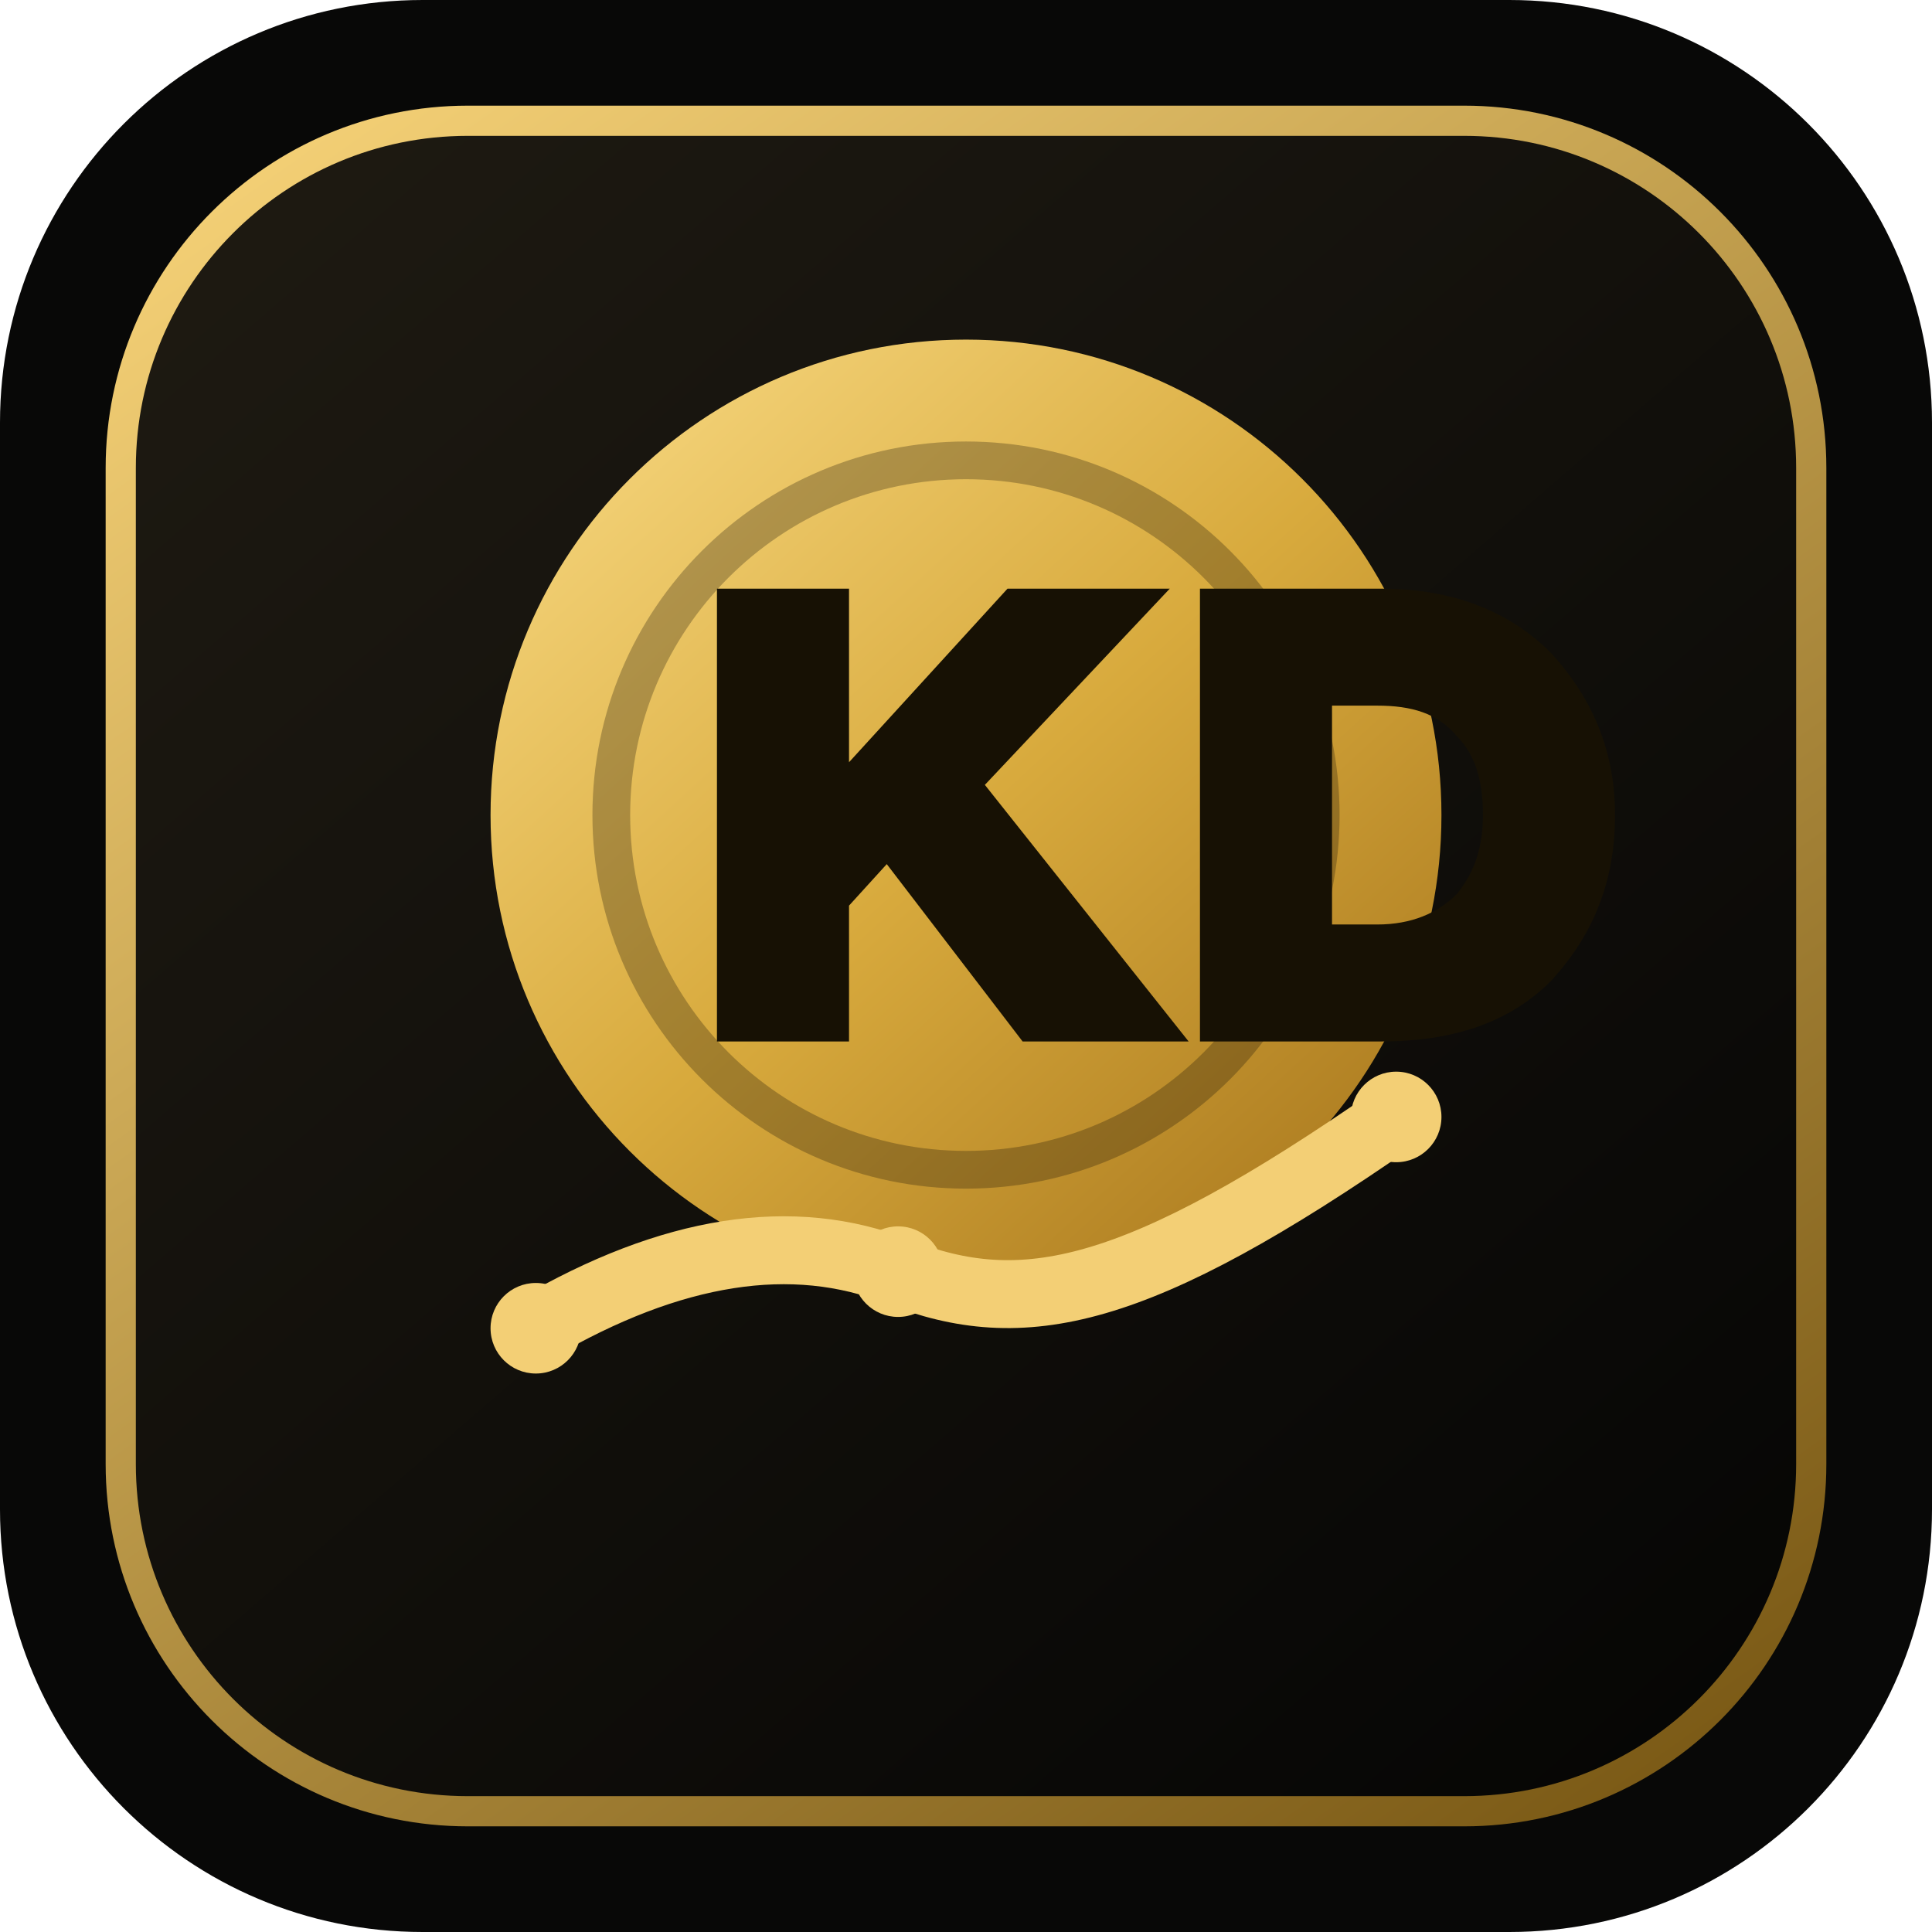
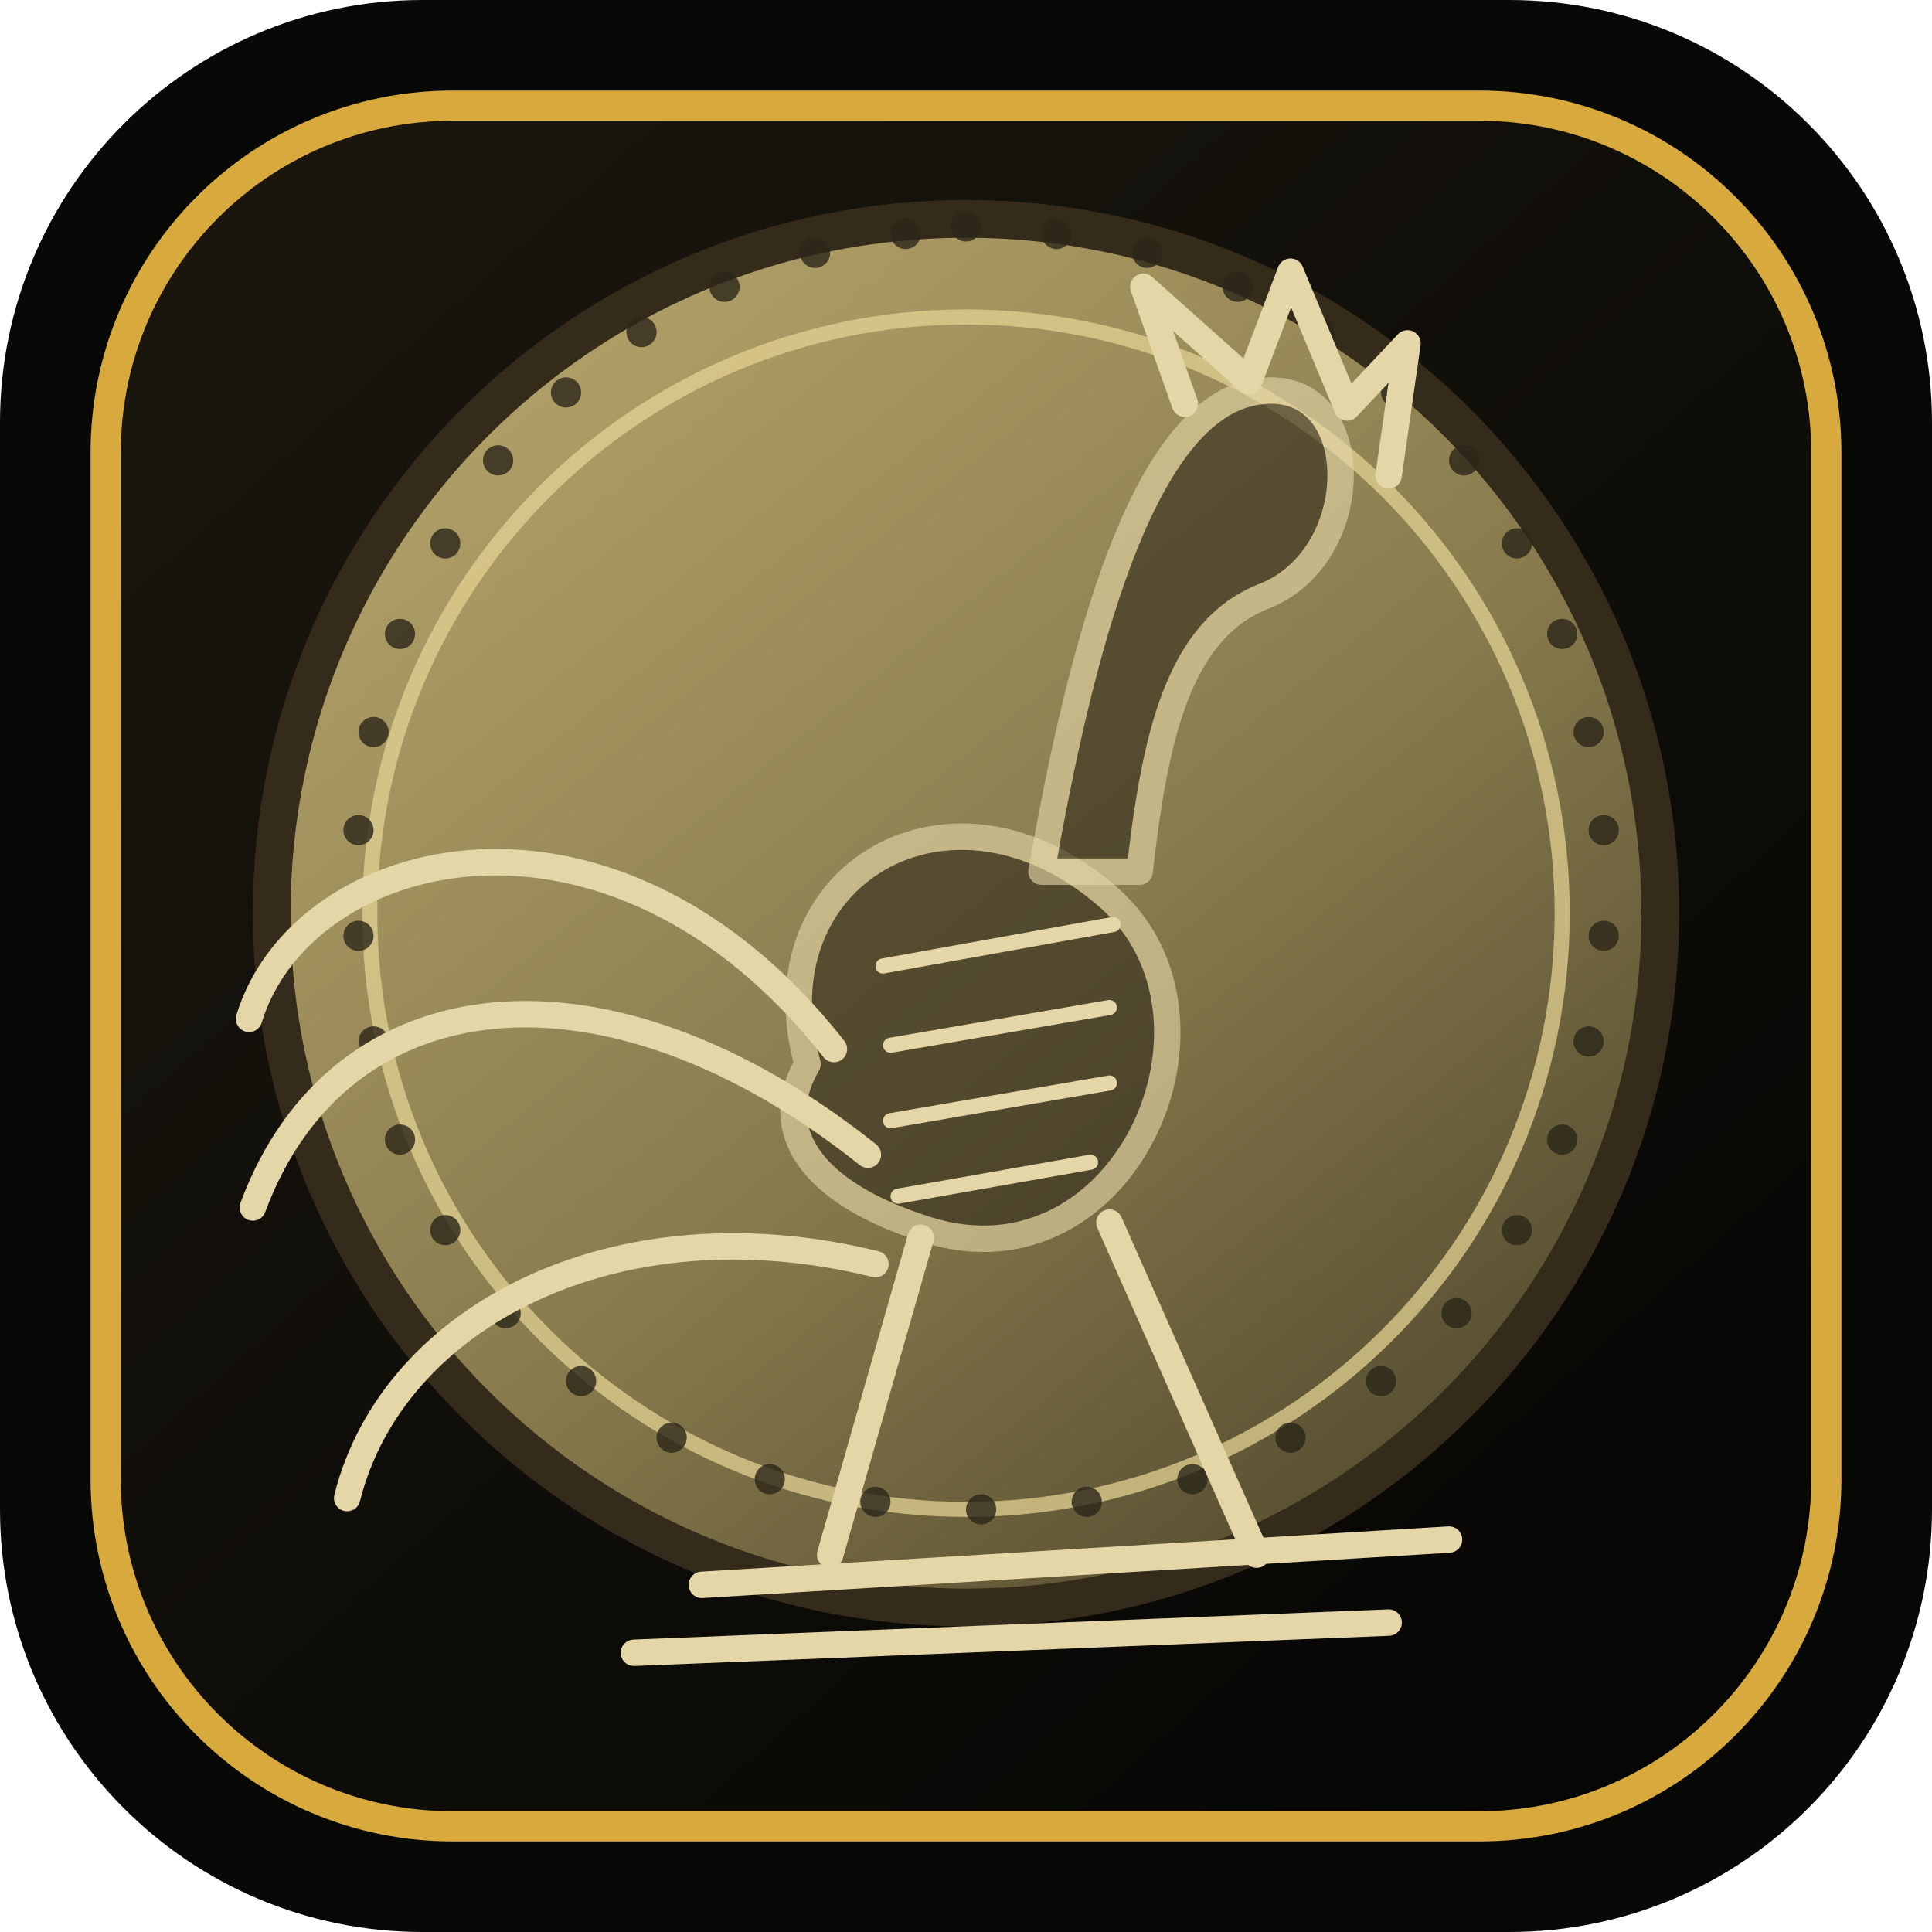
<svg xmlns="http://www.w3.org/2000/svg" width="512" height="512" viewBox="0 0 512 512" fill="none">
  <rect width="512" height="512" rx="112" fill="#080807" />
-   <rect x="32" y="32" width="448" height="448" rx="92" fill="url(#bg)" stroke="url(#stroke)" stroke-width="8" />
-   <circle cx="256" cy="216" r="126" fill="url(#coin)" />
-   <circle cx="256" cy="216" r="94" stroke="#171104" stroke-opacity=".28" stroke-width="10" />
-   <path d="M190 276V156h35v46l42-46h43l-49 52 54 68h-44l-36-47-10 11v36h-35Z" fill="#171104" />
-   <path d="M318 276V156h48c19 0 34 6 45 17 11 12 17 26 17 43 0 18-6 32-17 44-11 11-26 16-45 16h-48Zm35-31h12c9 0 16-3 21-8 5-6 7-13 7-21 0-9-2-16-7-21-5-6-12-8-21-8h-12v58Z" fill="#171104" />
-   <path d="M142 352C178 331 210 326 238 337C271 350 301 344 370 296" stroke="#F3CF75" stroke-width="18" stroke-linecap="round" stroke-linejoin="round" />
-   <circle cx="142" cy="352" r="12" fill="#F3CF75" />
-   <circle cx="238" cy="337" r="12" fill="#F3CF75" />
-   <circle cx="370" cy="296" r="12" fill="#F3CF75" />
+   <rect x="28" y="28" width="456" height="456" rx="92" fill="url(#bg)" stroke="#D8AA3D" stroke-width="8" />
+   <circle cx="256" cy="242" r="184" fill="url(#coin)" stroke="#342B1B" stroke-width="10" />
+   <circle cx="256" cy="242" r="158" stroke="#E4D294" stroke-opacity=".74" stroke-width="4" />
+   <g fill="#2A2518" opacity=".8">
+     <circle cx="256" cy="60" r="4" />
+     <circle cx="280" cy="62" r="4" />
+     <circle cx="304" cy="67" r="4" />
+     <circle cx="328" cy="76" r="4" />
+     <circle cx="350" cy="88" r="4" />
+     <circle cx="370" cy="104" r="4" />
+     <circle cx="388" cy="122" r="4" />
+     <circle cx="402" cy="144" r="4" />
+     <circle cx="414" cy="168" r="4" />
+     <circle cx="421" cy="194" r="4" />
+     <circle cx="425" cy="220" r="4" />
+     <circle cx="425" cy="248" r="4" />
+     <circle cx="421" cy="276" r="4" />
+     <circle cx="414" cy="302" r="4" />
+     <circle cx="402" cy="326" r="4" />
+     <circle cx="386" cy="348" r="4" />
+     <circle cx="366" cy="366" r="4" />
+     <circle cx="342" cy="381" r="4" />
+     <circle cx="316" cy="392" r="4" />
+     <circle cx="288" cy="398" r="4" />
+     <circle cx="260" cy="400" r="4" />
+     <circle cx="232" cy="398" r="4" />
+     <circle cx="204" cy="392" r="4" />
+     <circle cx="178" cy="381" r="4" />
+     <circle cx="154" cy="366" r="4" />
+     <circle cx="134" cy="348" r="4" />
+     <circle cx="118" cy="326" r="4" />
+     <circle cx="106" cy="302" r="4" />
+     <circle cx="99" cy="276" r="4" />
+     <circle cx="95" cy="248" r="4" />
+     <circle cx="95" cy="220" r="4" />
+     <circle cx="99" cy="194" r="4" />
+     <circle cx="106" cy="168" r="4" />
+     <circle cx="118" cy="144" r="4" />
+     <circle cx="132" cy="122" r="4" />
+     <circle cx="150" cy="104" r="4" />
+     <circle cx="170" cy="88" r="4" />
+     <circle cx="192" cy="76" r="4" />
+     <circle cx="216" cy="67" r="4" />
+     <circle cx="240" cy="62" r="4" />
+   </g>
+   <path d="M214 282C200 232 252 201 294 238C330 270 298 342 246 326C214 316 204 299 214 282Z" fill="#322B1C" opacity=".62" stroke="#E5D6A8" stroke-width="7" stroke-linejoin="round" />
+   <path d="M276 231C286 174 302 110 332 104C362 98 363 147 335 158C312 167 306 196 302 231Z" fill="#322B1C" opacity=".62" stroke="#E5D6A8" stroke-width="7" stroke-linejoin="round" />
+   <path d="M314 107L303 76L331 101L342 72L357 108L373 91L368 126" stroke="#E5D6A8" stroke-width="7" stroke-linecap="round" stroke-linejoin="round" />
+   <path d="M221 278C162 203 80 224 66 270M230 306C161 251 90 258 67 320M232 335C163 318 104 349 92 397" stroke="#E5D6A8" stroke-width="7" stroke-linecap="round" />
+   <path d="M234 256L295 245M236 277L294 267M236 297L294 287M238 317L289 308" stroke="#E5D6A8" stroke-width="4" stroke-linecap="round" />
+   <path d="M244 328L220 412M294 324L333 412M186 420L384 408M168 438L368 430" stroke="#E5D6A8" stroke-width="7" stroke-linecap="round" />
  <defs>
-     <linearGradient id="bg" x1="64" y1="32" x2="456" y2="486" gradientUnits="userSpaceOnUse">
-       <stop stop-color="#1E1A12" />
+     <linearGradient id="bg" x1="52" y1="28" x2="460" y2="484" gradientUnits="userSpaceOnUse">
+       <stop stop-color="#1B170F" />
      <stop offset="1" stop-color="#050504" />
    </linearGradient>
-     <linearGradient id="stroke" x1="92" y1="24" x2="420" y2="488" gradientUnits="userSpaceOnUse">
-       <stop stop-color="#F3CF75" />
-       <stop offset="1" stop-color="#7B5A16" />
-     </linearGradient>
-     <linearGradient id="coin" x1="144" y1="92" x2="362" y2="330" gradientUnits="userSpaceOnUse">
-       <stop stop-color="#F8D982" />
-       <stop offset=".52" stop-color="#D8AA3D" />
-       <stop offset="1" stop-color="#A9781E" />
+     <linearGradient id="coin" x1="118" y1="78" x2="390" y2="414" gradientUnits="userSpaceOnUse">
+       <stop stop-color="#B5A36A" />
+       <stop offset=".55" stop-color="#887B4D" />
+       <stop offset="1" stop-color="#50482D" />
    </linearGradient>
  </defs>
</svg>
